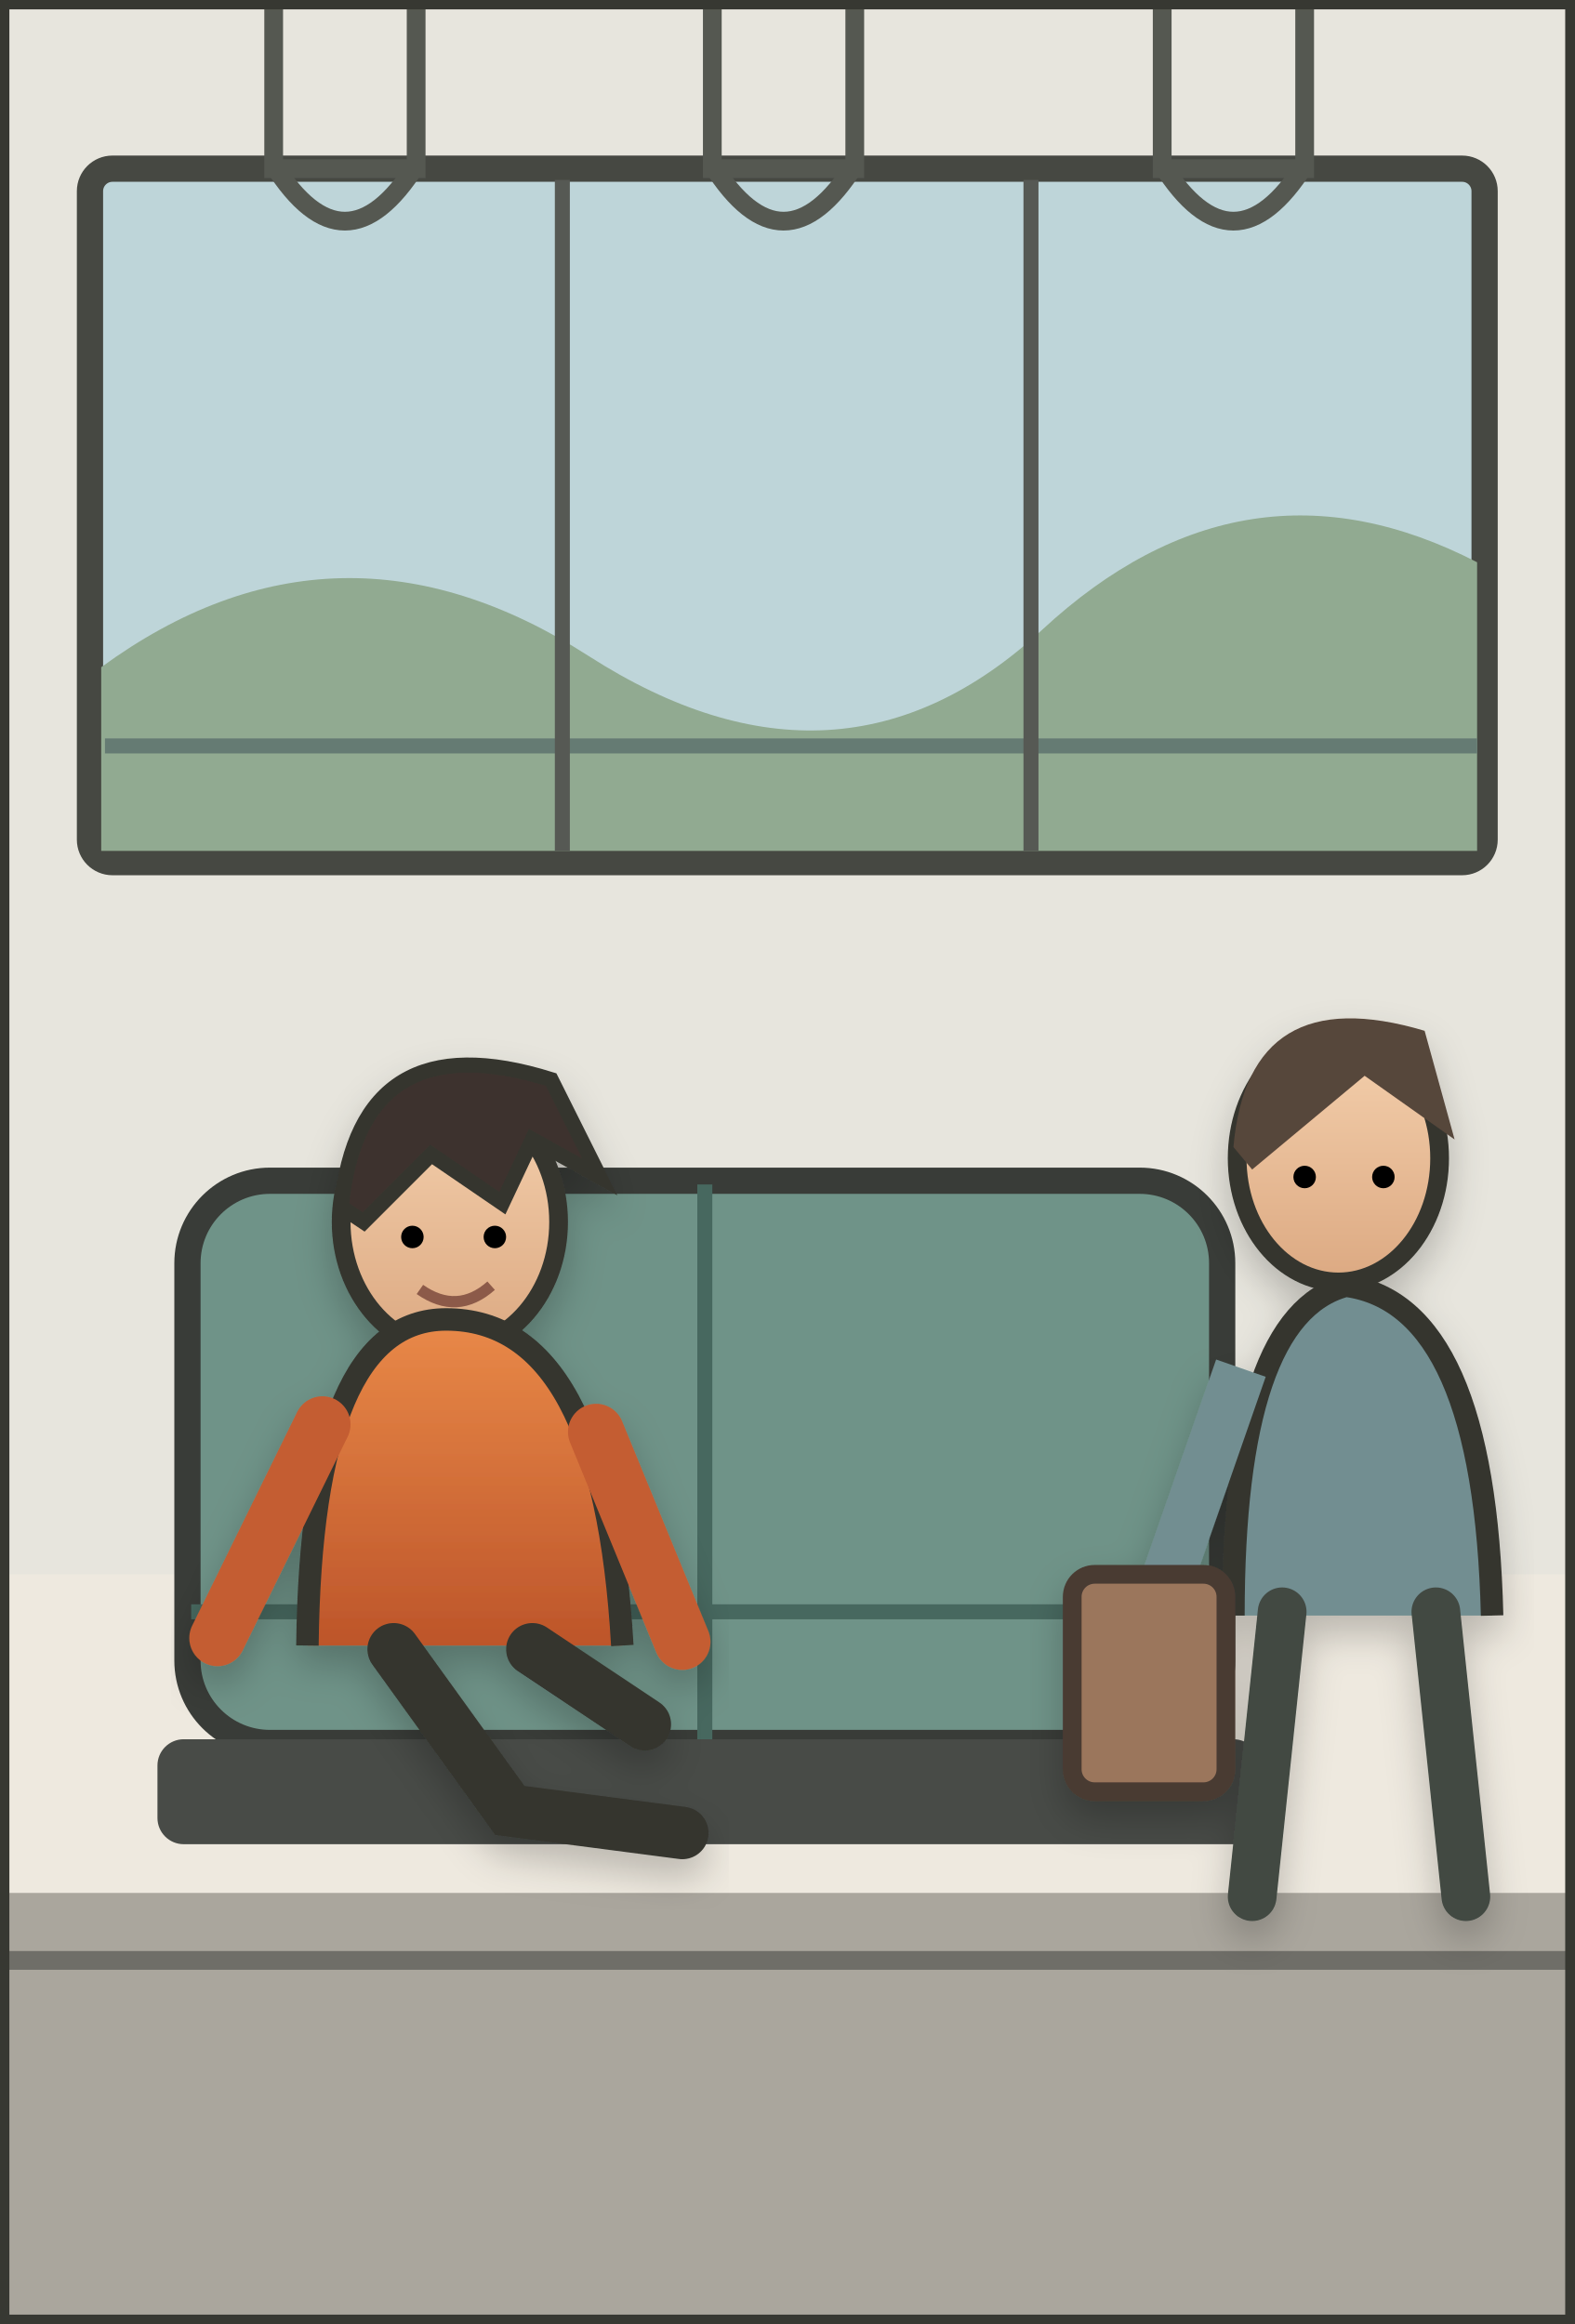
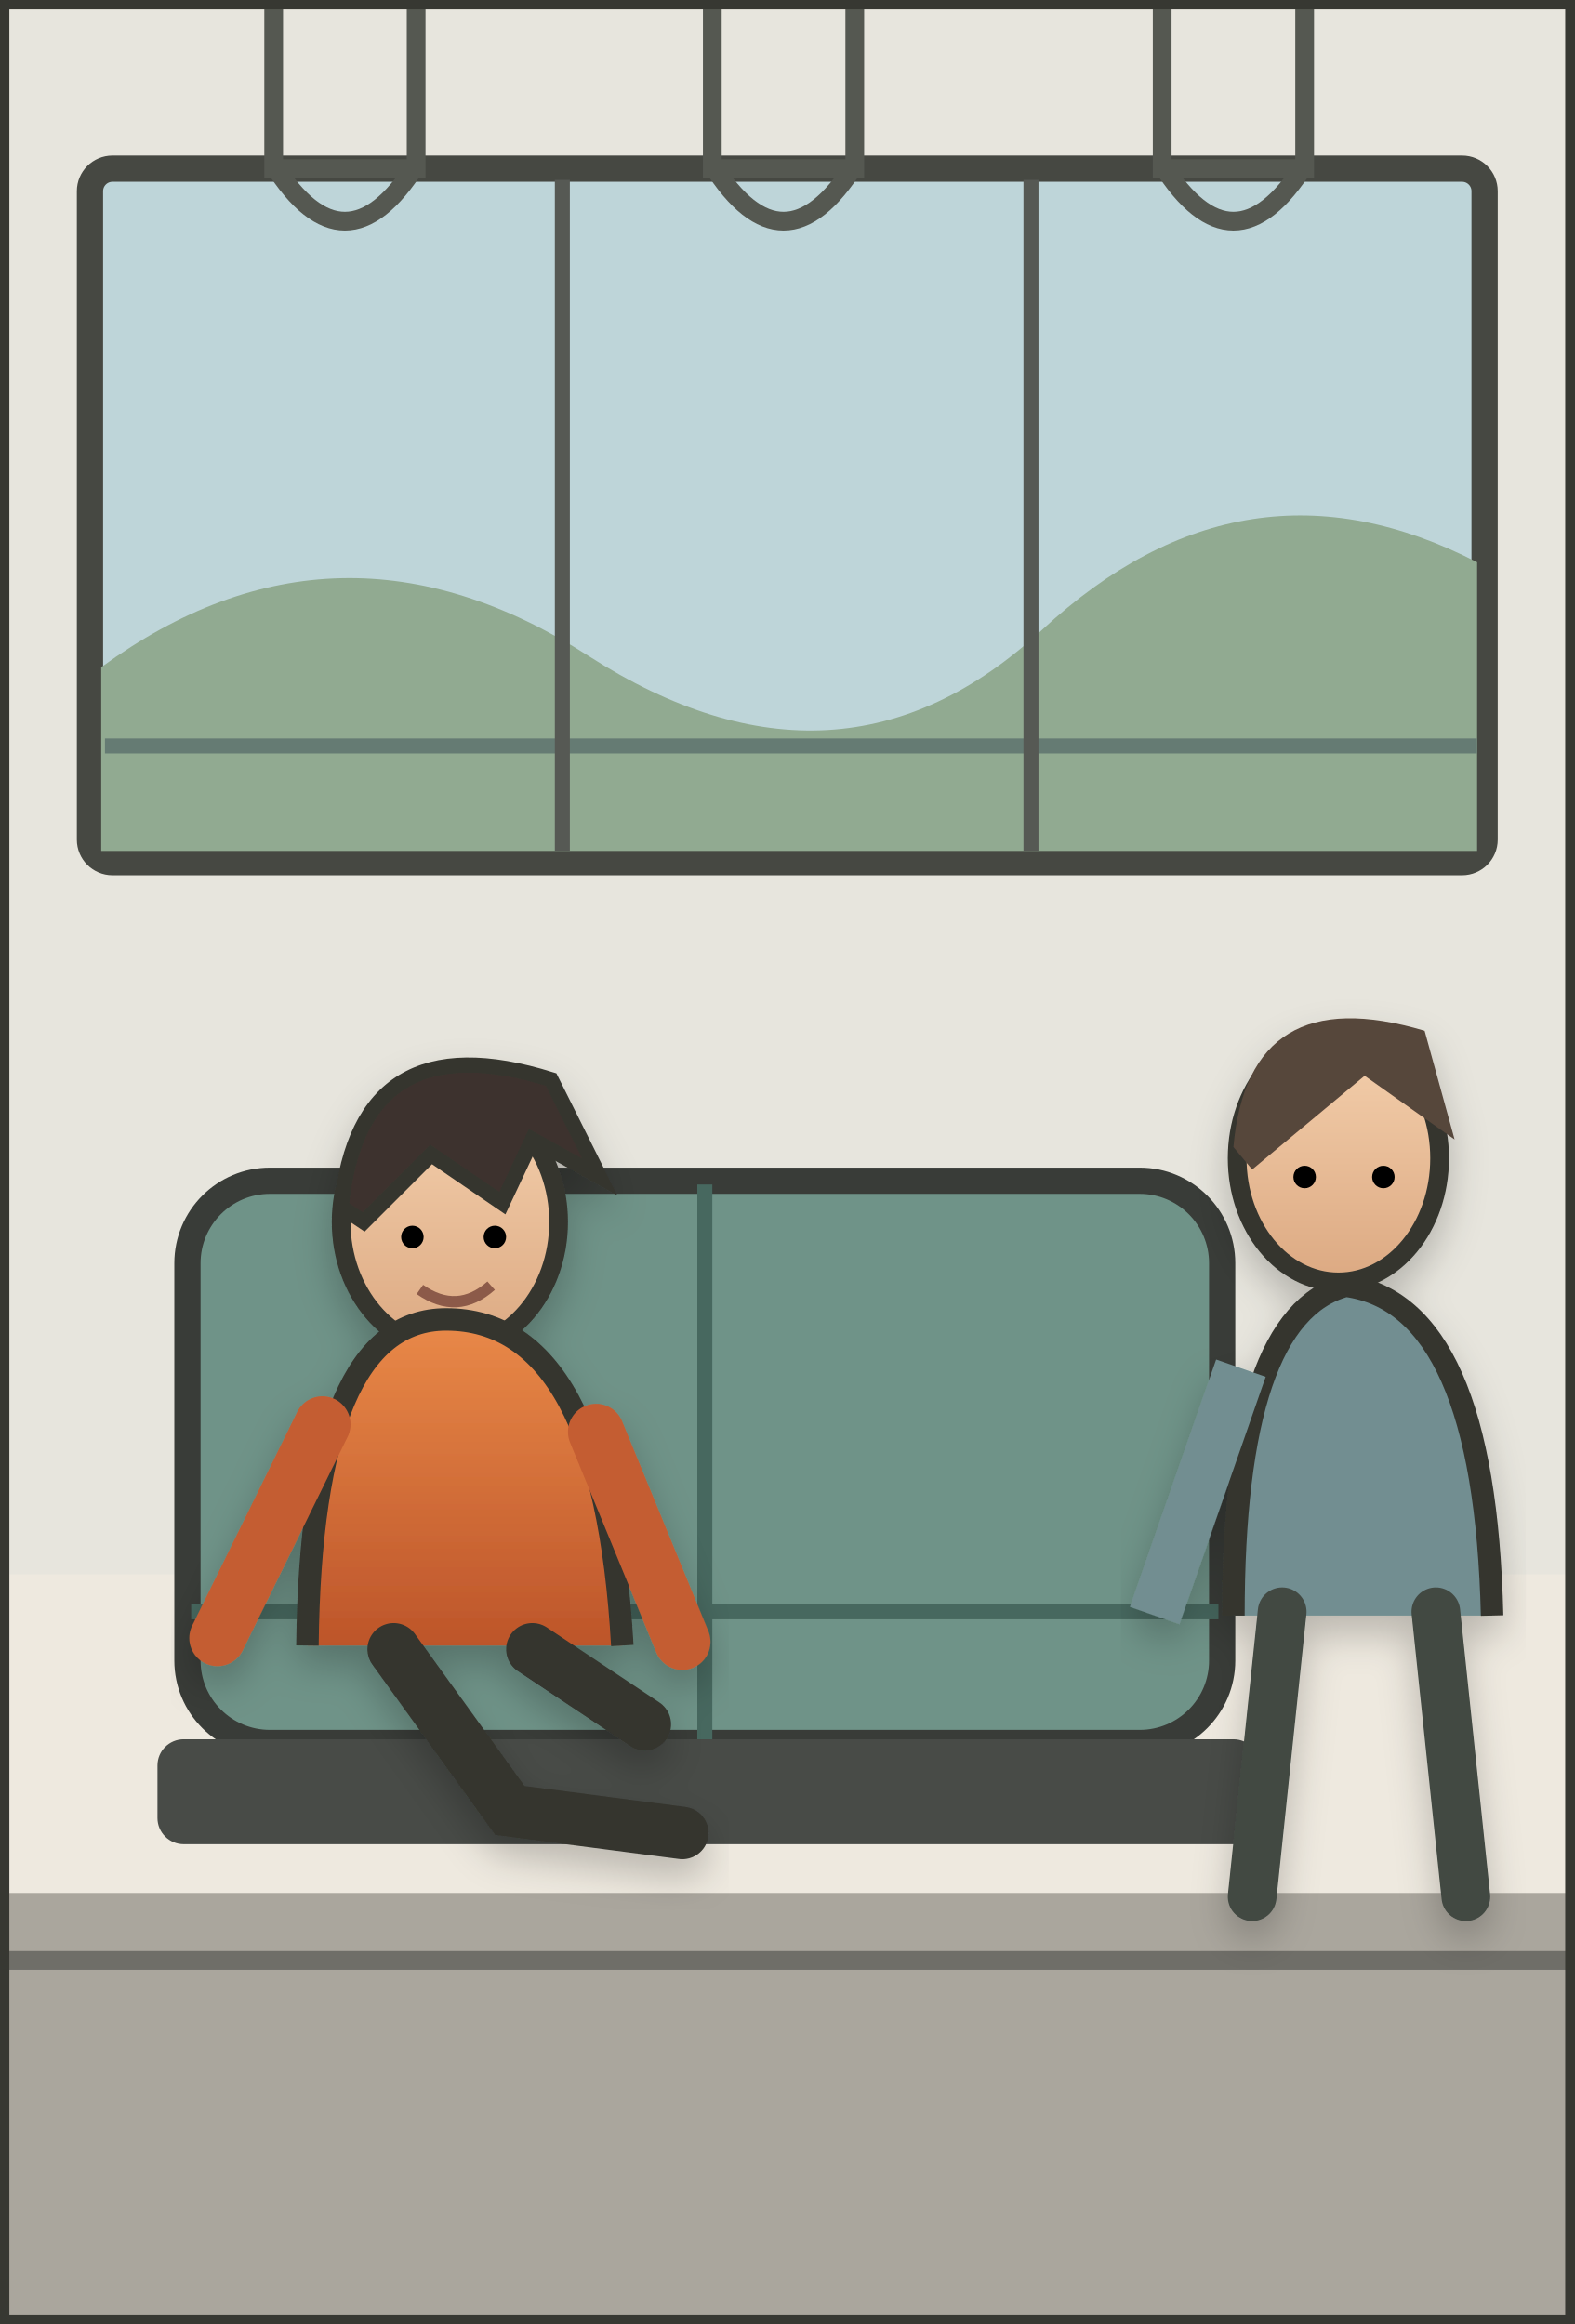
<svg xmlns="http://www.w3.org/2000/svg" viewBox="0 0 420 620" role="img">
  <defs>
    <filter id="paper">
      <feTurbulence baseFrequency=".45" numOctaves="3" result="n" />
      <feBlend in="SourceGraphic" in2="n" mode="soft-light" />
    </filter>
    <filter id="shadow">
      <feDropShadow dx="0" dy="5" stdDeviation="5" flood-opacity=".22" />
    </filter>
    <linearGradient id="skin" x2="0" y2="1">
      <stop stop-color="#f4d0ad" />
      <stop offset="1" stop-color="#dca982" />
    </linearGradient>
    <linearGradient id="orange" x2="0" y2="1">
      <stop stop-color="#e98948" />
      <stop offset="1" stop-color="#bd552a" />
    </linearGradient>
  </defs>
  <rect width="420" height="620" fill="#eee9df" />
  <rect y="0" width="420" height="420" fill="#e7e5dd" />
  <rect x="24" y="45" width="372" height="185" rx="6" fill="#bed5d9" stroke="#464842" stroke-width="7" />
  <path d="M27 178 Q90 132 157 175T278 168T394 150V227H27Z" fill="#91aa91" />
  <path d="M28 199h366" stroke="#657b73" stroke-width="4" />
  <path d="M150 48v179M275 48v179" stroke="#565954" stroke-width="4" />
  <g fill="none" stroke="#555851" stroke-width="5">
    <path d="M73 0v45h38V0M190 0v45h38V0M310 0v45h38V0" />
    <path d="M73 44q19 30 38 0M190 44q19 30 38 0M310 44q19 30 38 0" />
  </g>
  <rect x="50" y="315" width="276" height="150" rx="22" fill="#6f9388" stroke="#393c38" stroke-width="7" />
  <path d="M188 316v149M51 430h274" stroke="#47685f" stroke-width="4" />
  <rect x="42" y="464" width="294" height="28" rx="7" fill="#484b47" />
  <path d="M0 505h420v115H0z" fill="#aaa69d" />
  <path d="M0 523h420" stroke="#6f6e68" stroke-width="5" />
  <g filter="url(#shadow)">
    <ellipse cx="120" cy="326" rx="29" ry="34" fill="url(#skin)" stroke="#34352f" stroke-width="5" />
    <path d="M91 322q5-50 56-34l13 26-18-10-8 17-19-13-18 18z" fill="#3c332e" stroke="#34352f" stroke-width="4" />
    <circle cx="110" cy="330" r="3" />
    <circle cx="132" cy="330" r="3" />
    <path d="M112 344q10 7 19-1" fill="none" stroke="#8c5a48" stroke-width="3" />
    <path d="M82 439q1-87 37-87 42 0 47 87" fill="url(#orange)" stroke="#34352f" stroke-width="6" />
    <path d="M86 380l-28 57M159 382l23 56" stroke="#c45d31" stroke-width="15" stroke-linecap="round" />
    <path d="M105 440l31 43 46 6M142 440l30 20" fill="none" stroke="#34352f" stroke-width="14" stroke-linecap="round" />
  </g>
  <g filter="url(#shadow)">
    <ellipse cx="357" cy="309" rx="27" ry="33" fill="url(#skin)" stroke="#34352f" stroke-width="5" />
    <path d="M329 306q4-45 51-31l8 29-24-17-30 25z" fill="#57463a" />
    <circle cx="348" cy="314" r="3" />
    <circle cx="369" cy="314" r="3" />
    <path d="M329 431q0-80 30-88 37 5 39 88" fill="#728e91" stroke="#34352f" stroke-width="6" />
    <path d="M342 430l-8 76M383 430l8 76" stroke="#424943" stroke-width="13" stroke-linecap="round" />
    <path d="M331 365l-23 66" stroke="#728e91" stroke-width="14" />
-     <rect x="286" y="420" width="41" height="58" rx="6" fill="#9b765c" stroke="#493b32" stroke-width="5" />
  </g>
  <rect width="420" height="620" fill="none" stroke="#373832" stroke-width="5" />
</svg>
